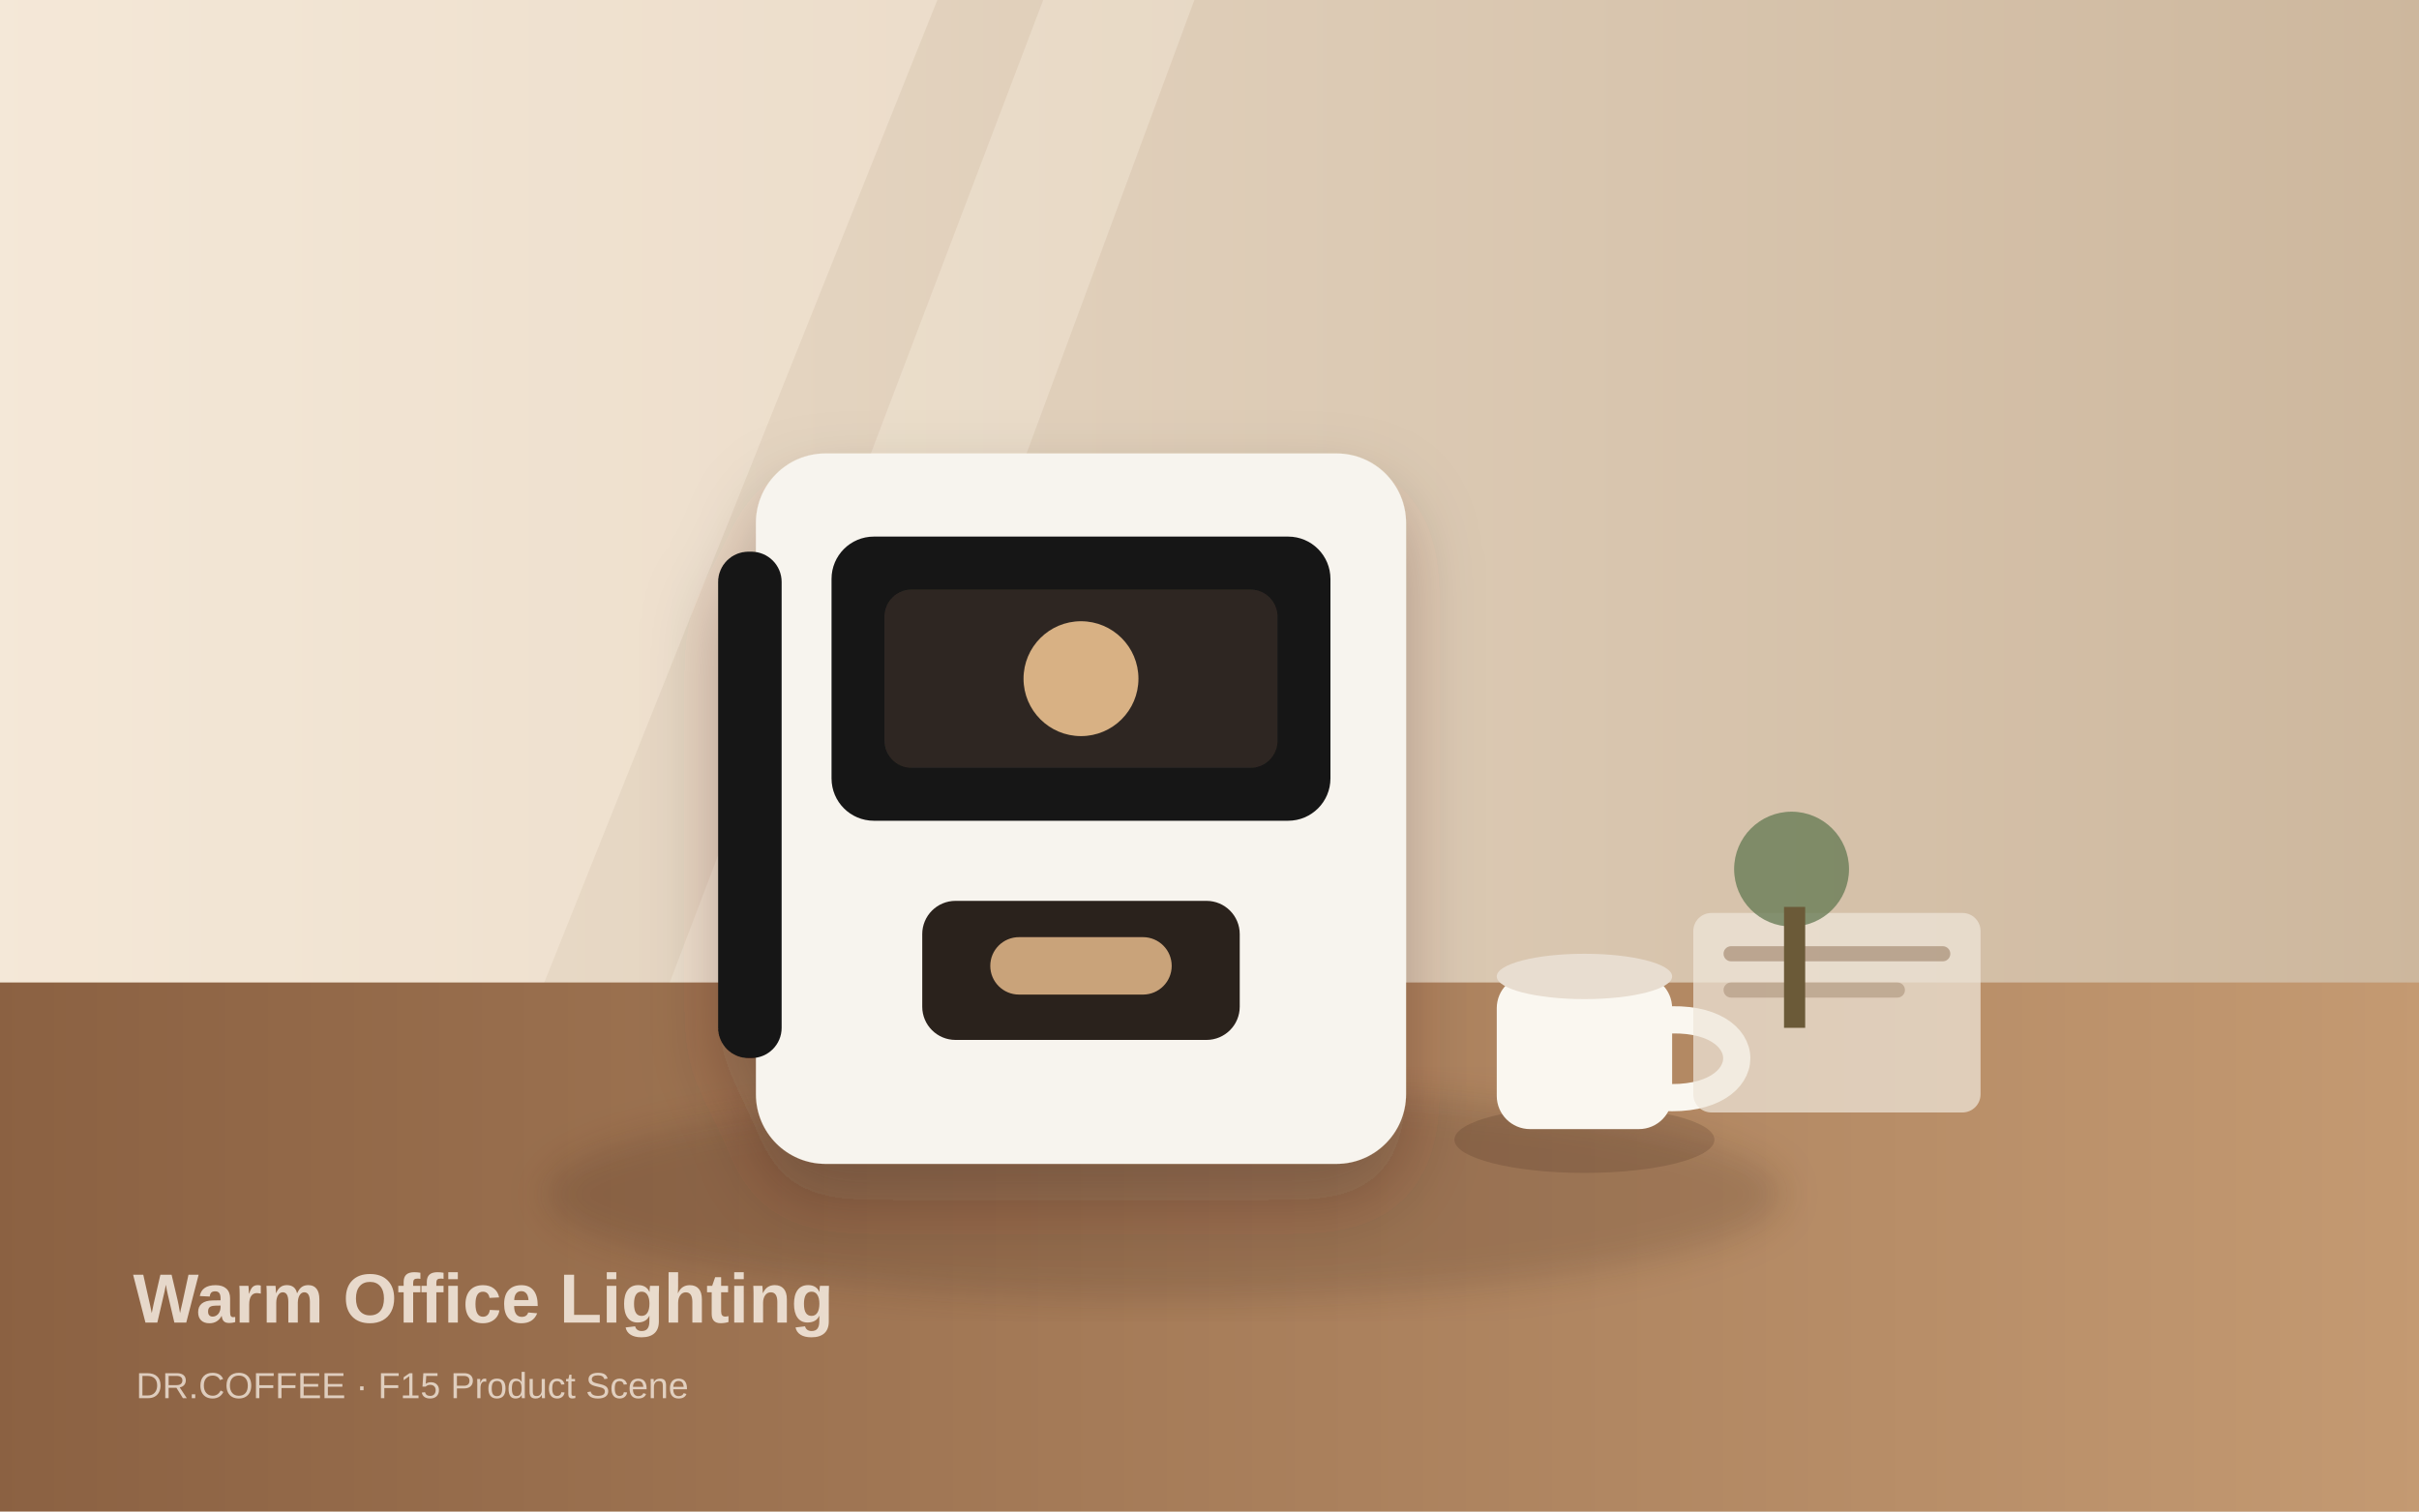
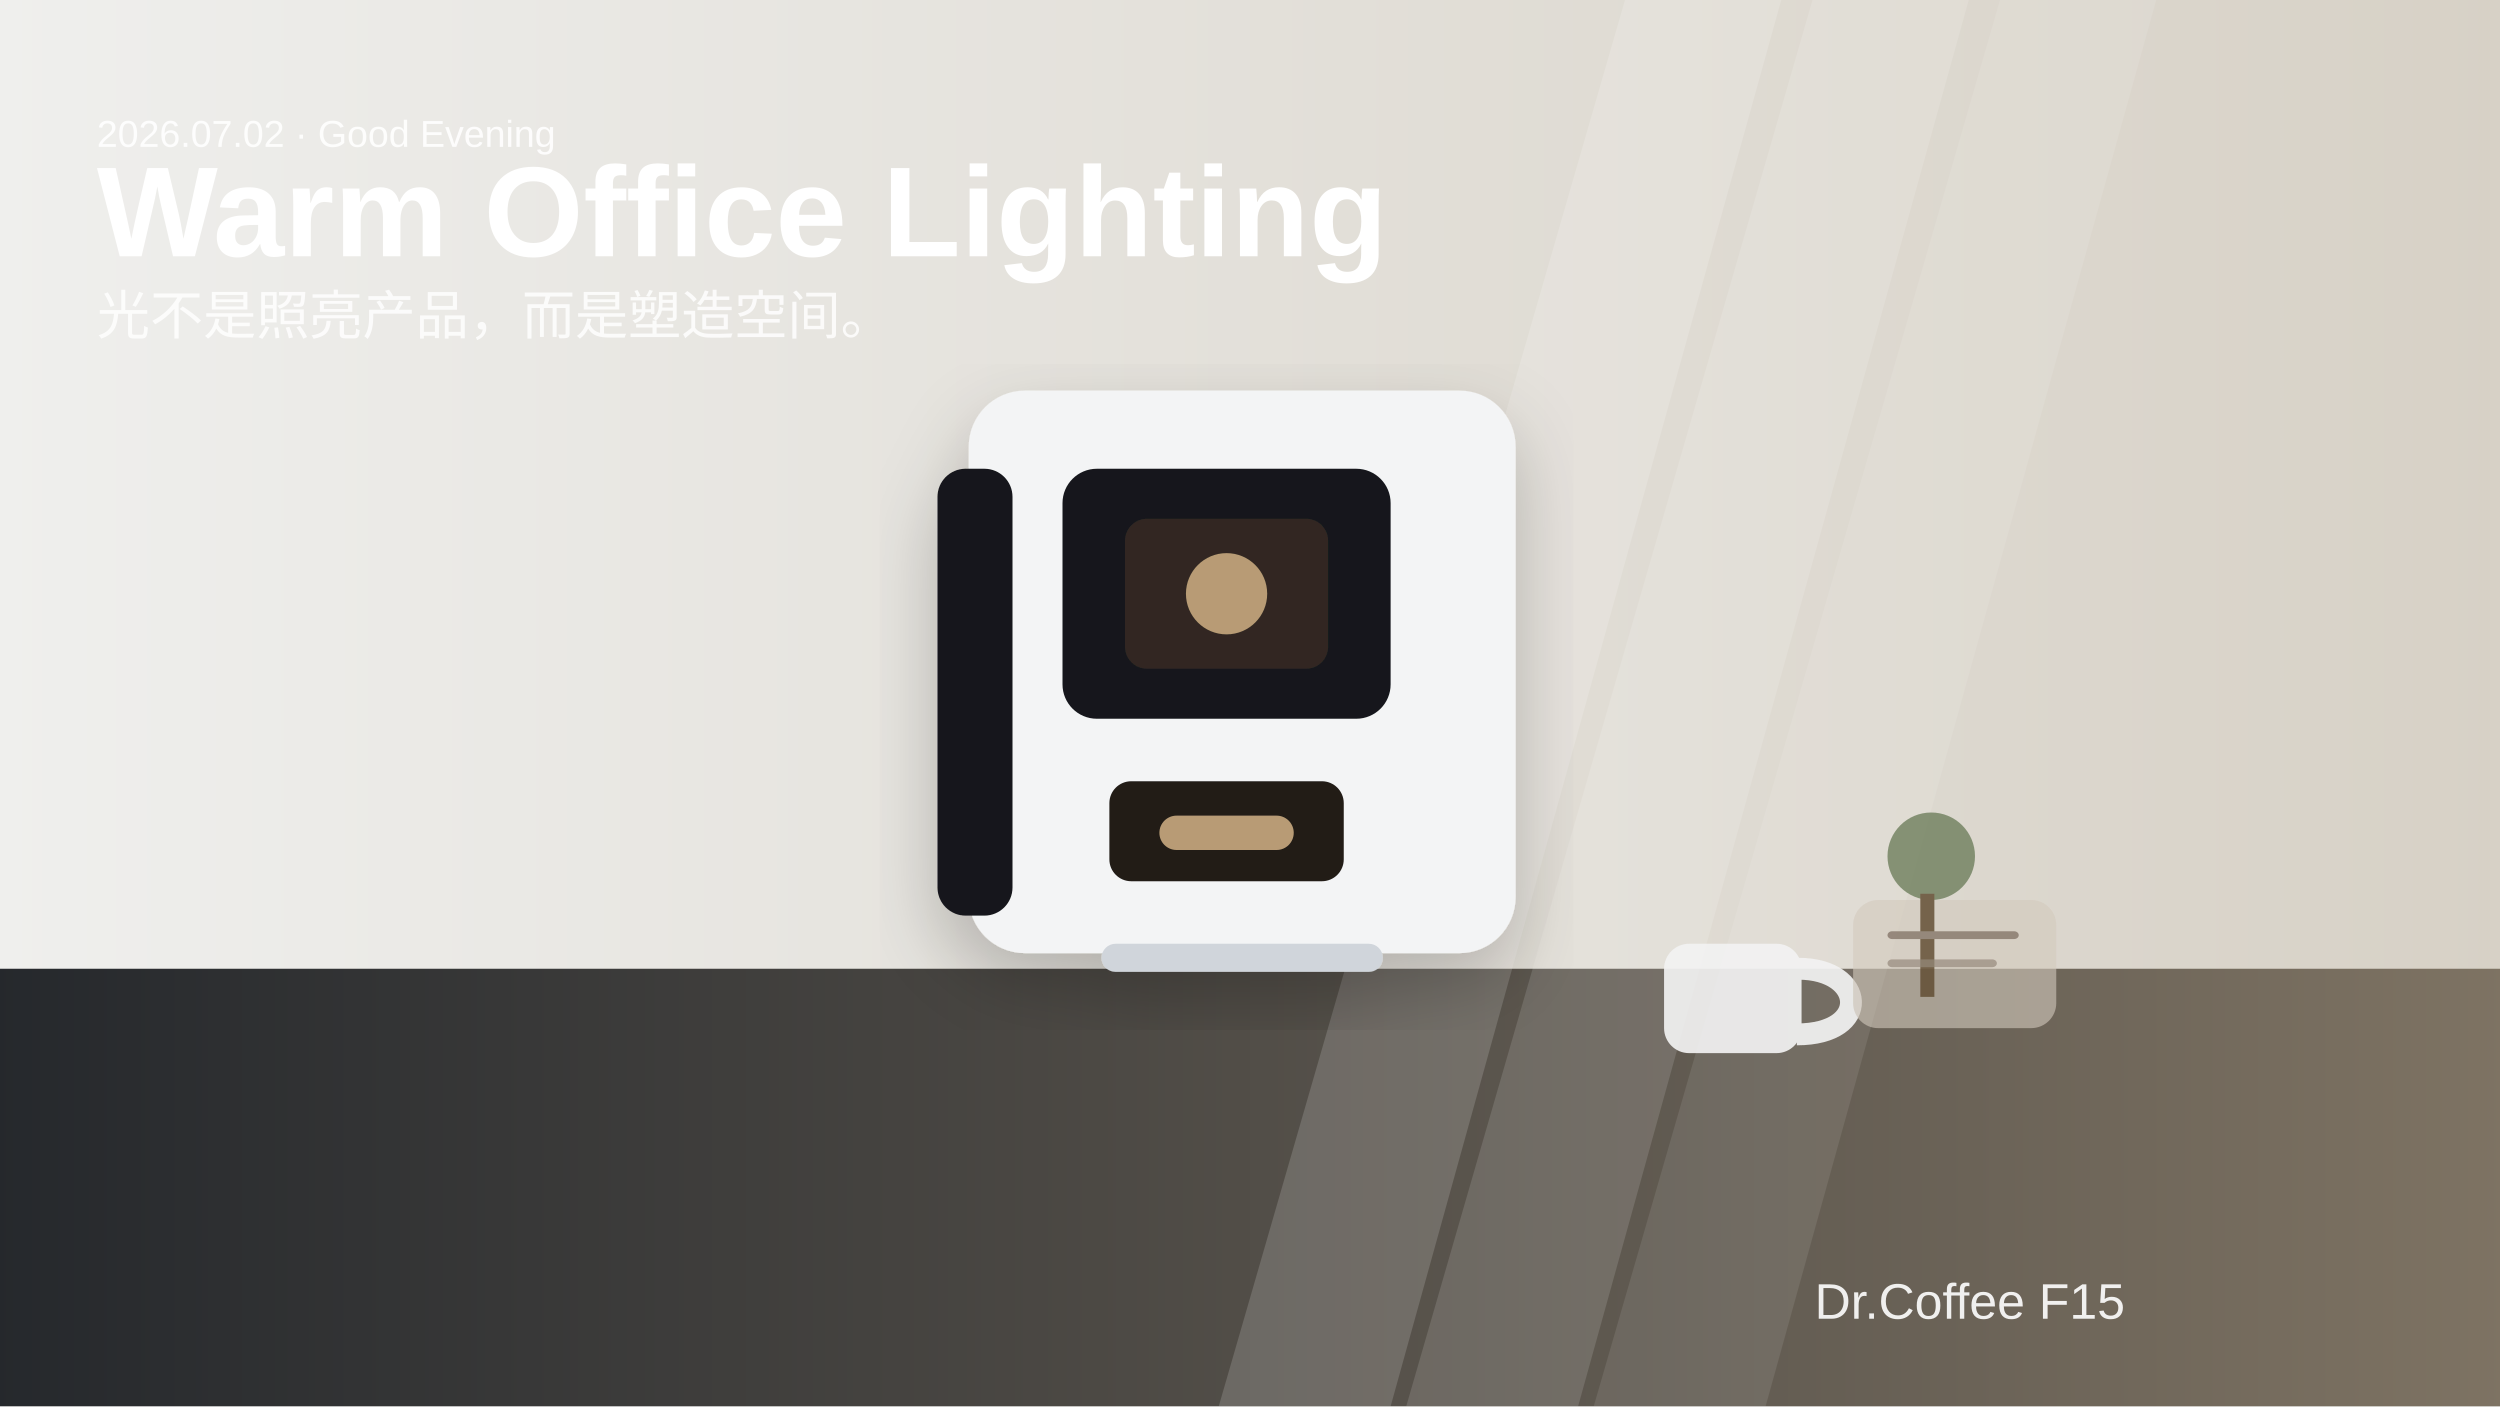
- <svg xmlns="http://www.w3.org/2000/svg" width="1600" height="1000" viewBox="0 0 1600 1000">
+ <svg xmlns="http://www.w3.org/2000/svg" width="1600" height="900" viewBox="0 0 1600 900">
  <defs>
    <linearGradient id="bg" x1="0" x2="1">
-       <stop offset="0" stop-color="#efe2d1" />
-       <stop offset="1" stop-color="#cdb79d" />
+       <stop offset="0" stop-color="#efefed" />
+       <stop offset="1" stop-color="#d7d1c6" />
    </linearGradient>
    <linearGradient id="table" x1="0" x2="1">
-       <stop offset="0" stop-color="#8b6142" />
-       <stop offset="1" stop-color="#c49a72" />
+       <stop offset="0" stop-color="#25282c" />
+       <stop offset="1" stop-color="#7e7363" />
    </linearGradient>
-     <filter id="shadow" x="-20%" y="-20%" width="140%" height="140%">
-       <feDropShadow dx="0" dy="24" stdDeviation="24" flood-color="#3a2115" flood-opacity=".26" />
-     </filter>
-     <filter id="soft">
-       <feGaussianBlur stdDeviation="12" />
+     <filter id="sd">
+       <feDropShadow dx="0" dy="20" stdDeviation="24" flood-color="#000" flood-opacity=".22" />
    </filter>
  </defs>
-   <rect width="1600" height="1000" fill="url(#bg)" />
-   <polygon points="0,0 620,0 220,1000 0,1000" fill="#fff4e4" opacity=".34" />
-   <polygon points="690,0 790,0 420,1000 310,1000" fill="#fff7ea" opacity=".28" />
-   <rect y="650" width="1600" height="350" fill="url(#table)" />
-   <ellipse cx="770" cy="790" rx="410" ry="70" fill="#3d2115" opacity=".18" filter="url(#soft)" />
-   <g filter="url(#shadow)">
-     <rect x="500" y="300" width="430" height="470" rx="46" fill="#f7f4ee" />
-     <rect x="550" y="355" width="330" height="188" rx="28" fill="#171717" />
-     <rect x="585" y="390" width="260" height="118" rx="18" fill="#2f2823" />
-     <circle cx="715" cy="449" r="38" fill="#d8b184" />
-     <rect x="610" y="596" width="210" height="92" rx="22" fill="#2a211b" />
-     <rect x="655" y="620" width="120" height="38" rx="19" fill="#c9a37a" />
-     <rect x="475" y="365" width="42" height="335" rx="20" fill="#171717" />
+   <rect width="1600" height="900" fill="url(#bg)" />
+   <rect x="0" y="620" width="1600" height="280" fill="url(#table)" />
+   <polygon points="1040,0 1140,0 890,900 780,900" fill="#fff" opacity=".16" />
+   <polygon points="1160,0 1260,0 1010,900 900,900" fill="#fff" opacity=".13" />
+   <polygon points="1280,0 1380,0 1130,900 1020,900" fill="#fff" opacity=".09" />
+   <g filter="url(#sd)">
+     <rect x="620" y="250" width="350" height="360" rx="36" fill="#f3f4f5" />
+     <rect x="680" y="300" width="210" height="160" rx="22" fill="#16181d" />
+     <rect x="720" y="332" width="130" height="96" rx="14" fill="#302822" />
+     <circle cx="785" cy="380" r="26" fill="#b89b74" />
+     <rect x="710" y="500" width="150" height="64" rx="14" fill="#201b17" />
+     <rect x="742" y="522" width="86" height="22" rx="11" fill="#b89b74" />
+     <rect x="600" y="300" width="48" height="286" rx="18" fill="#14161a" />
+     <rect x="705" y="604" width="180" height="18" rx="9" fill="#d0d5db" />
  </g>
-   <g>
-     <ellipse cx="1048" cy="754" rx="86" ry="22" fill="#3d2115" opacity=".18" />
-     <rect x="990" y="645" width="116" height="102" rx="22" fill="#faf7f0" />
-     <path d="M1100 675 C1165 670 1165 730 1100 726" fill="none" stroke="#faf7f0" stroke-width="18" />
-     <ellipse cx="1048" cy="646" rx="58" ry="15" fill="#e8ddd0" />
+   <g opacity=".92">
+     <rect x="1065" y="604" width="88" height="70" rx="16" fill="#f2f2f2" />
+     <path d="M1151 620 C1194 620 1198 662 1150 662" stroke="#f2f2f2" stroke-width="14" fill="none" />
+     <rect x="1186" y="576" width="130" height="82" rx="16" fill="#d3c9bd" opacity=".65" />
+     <circle cx="1236" cy="548" r="28" fill="#728261" opacity=".9" />
+     <rect x="1229" y="572" width="9" height="66" fill="#6c5940" />
+     <rect x="1208" y="596" width="84" height="5" rx="3" fill="#8f8174" />
+     <rect x="1208" y="614" width="70" height="5" rx="3" fill="#8f8174" opacity=".7" />
  </g>
-   <rect x="1120" y="604" width="190" height="132" rx="12" fill="#efe6da" opacity=".72" />
-   <rect x="1140" y="626" width="150" height="10" rx="5" fill="#9c8067" opacity=".6" />
-   <rect x="1140" y="650" width="120" height="10" rx="5" fill="#9c8067" opacity=".45" />
-   <circle cx="1185" cy="575" r="38" fill="#667b55" opacity=".78" />
-   <rect x="1180" y="600" width="14" height="80" fill="#6b5a38" />
-   <text x="88" y="875" fill="#fff8ef" font-family="Arial" font-size="46" font-weight="700" opacity=".78">Warm Office Lighting</text>
-   <text x="90" y="925" fill="#fff8ef" font-family="Arial" font-size="24" opacity=".7">DR.COFFEE · F15 Product Scene</text>
+   <text x="62" y="94" font-family="Arial" font-size="24" fill="#ffffff" opacity=".88">2026.07.02 · Good Evening</text>
+   <text x="62" y="164" font-family="Arial" font-size="82" font-weight="700" fill="#ffffff">Warm Office Lighting</text>
+   <text x="62" y="214" font-family="Arial" font-size="34" fill="#ffffff" opacity=".82">光不是照亮产品，而是塑造空间。</text>
+   <text x="1360" y="844" text-anchor="end" font-family="Arial" font-size="32" fill="#ffffff" opacity=".9">Dr.Coffee F15</text>
</svg>
